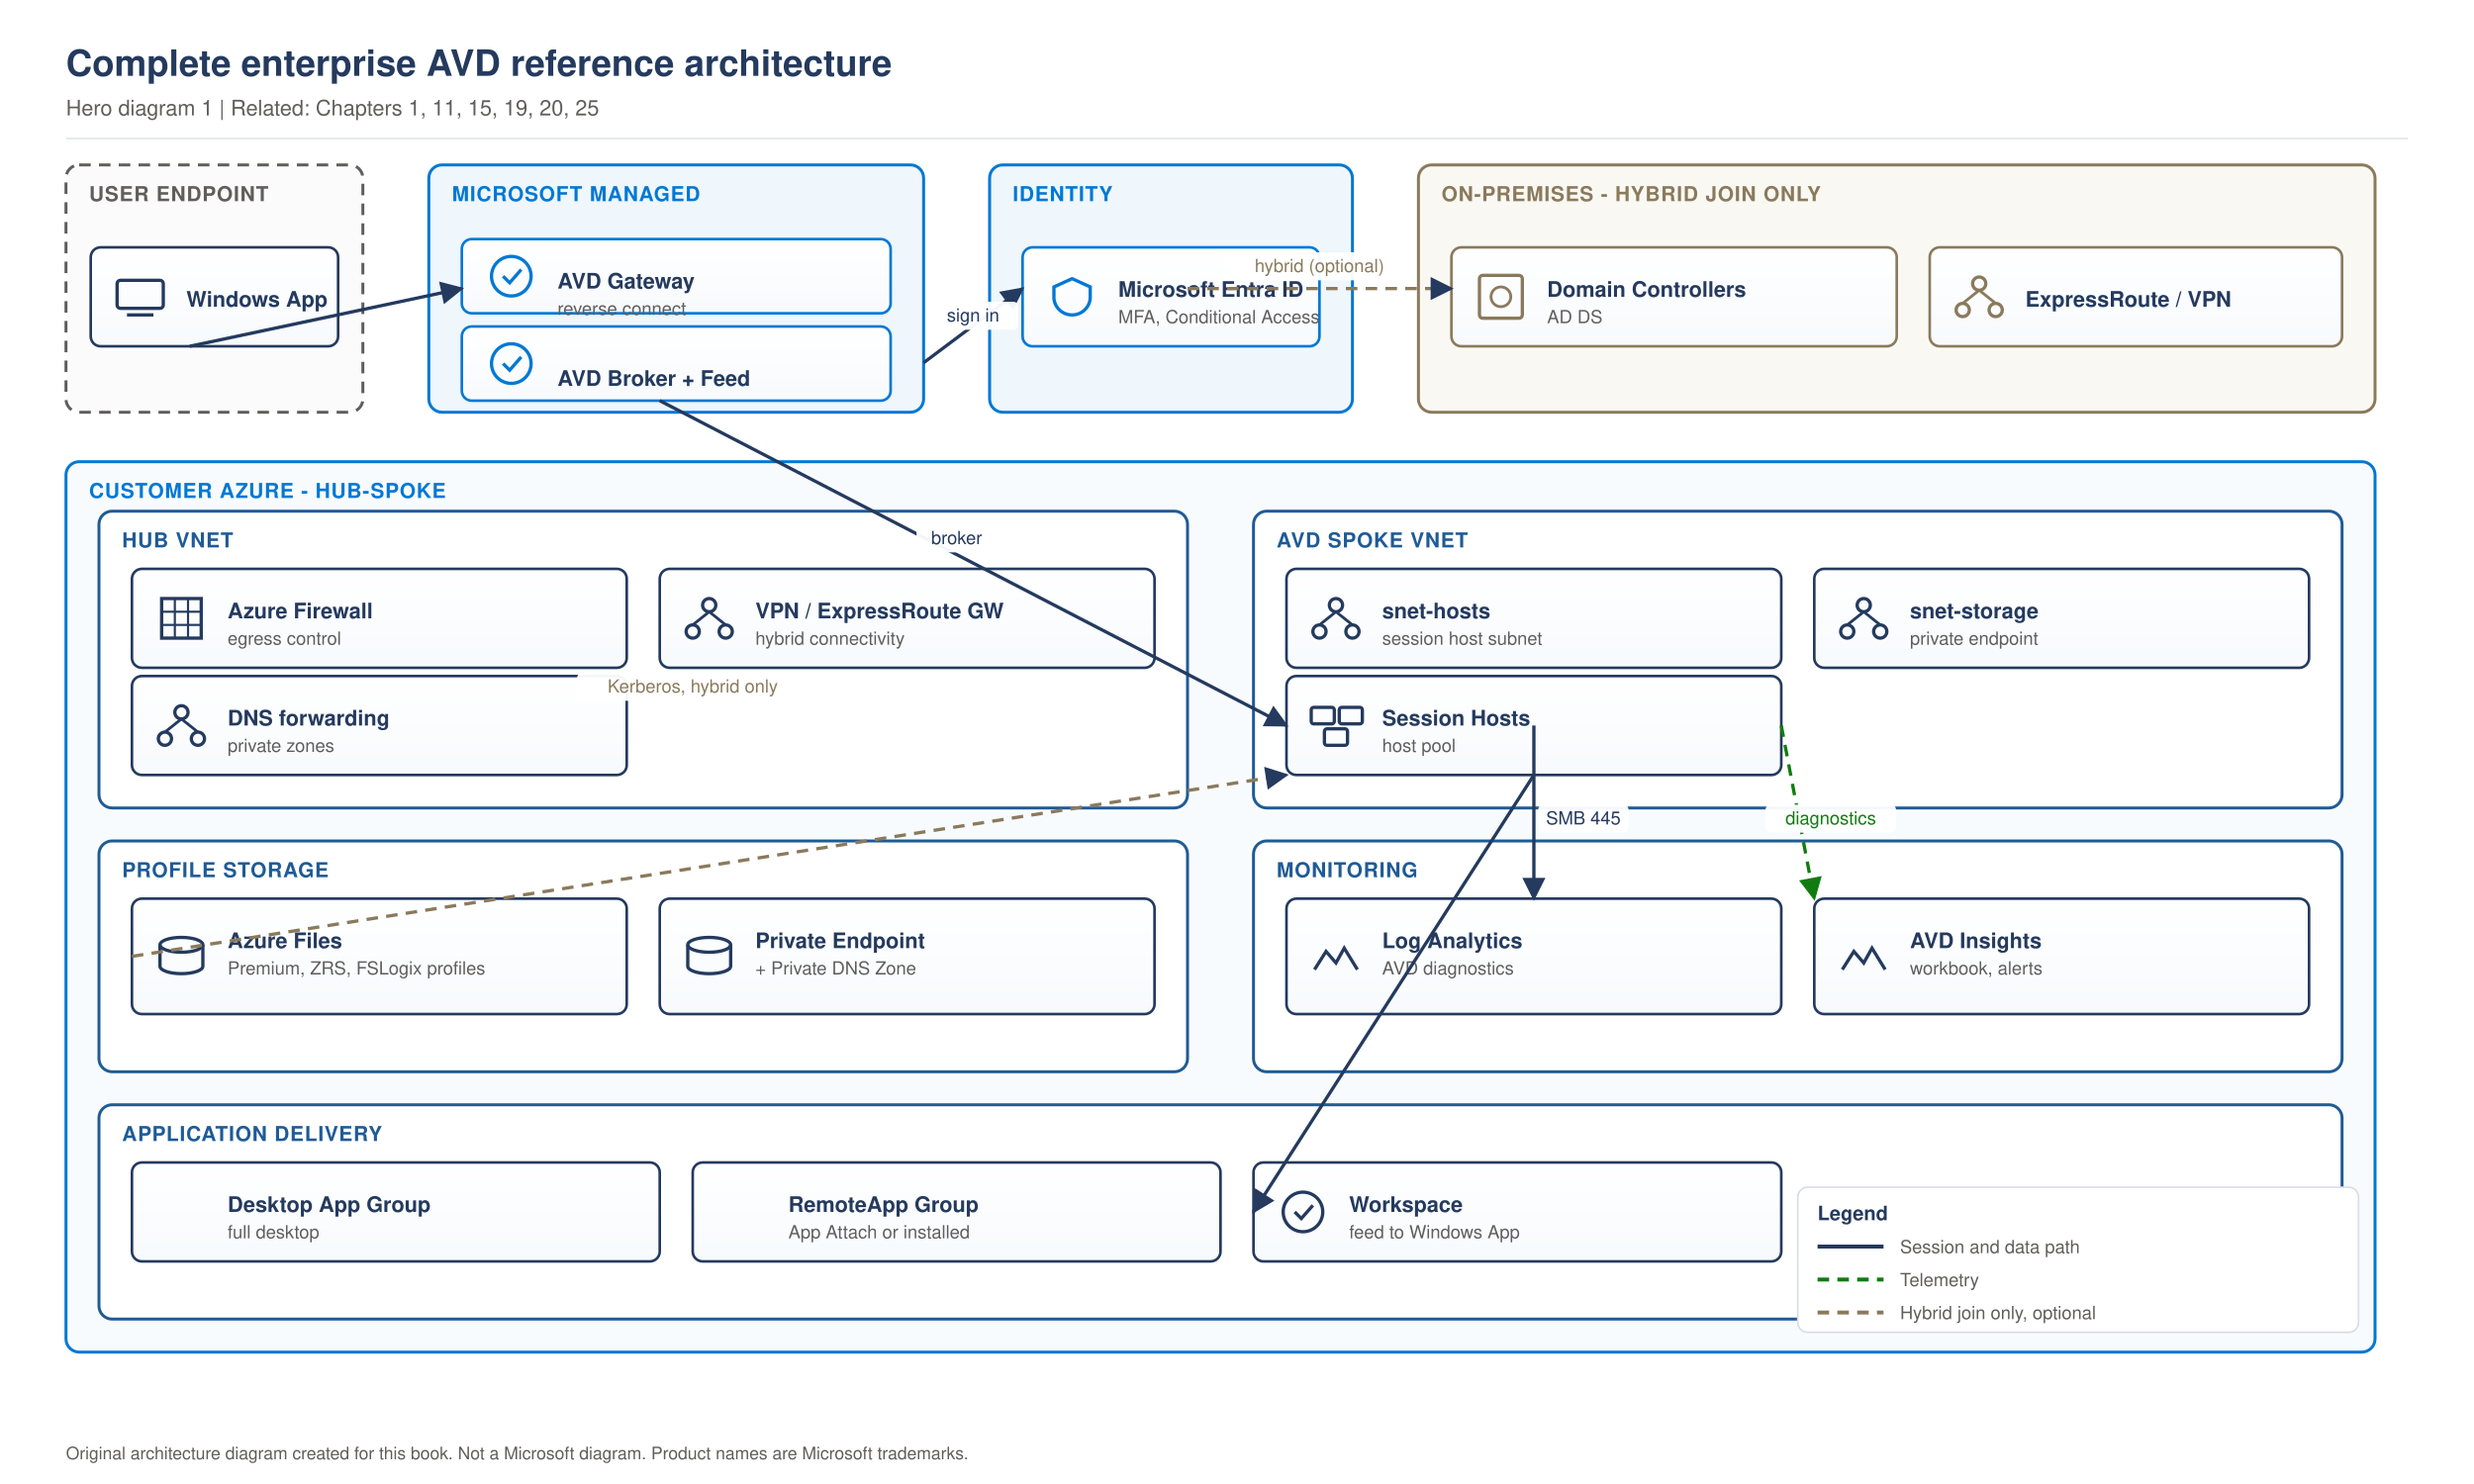
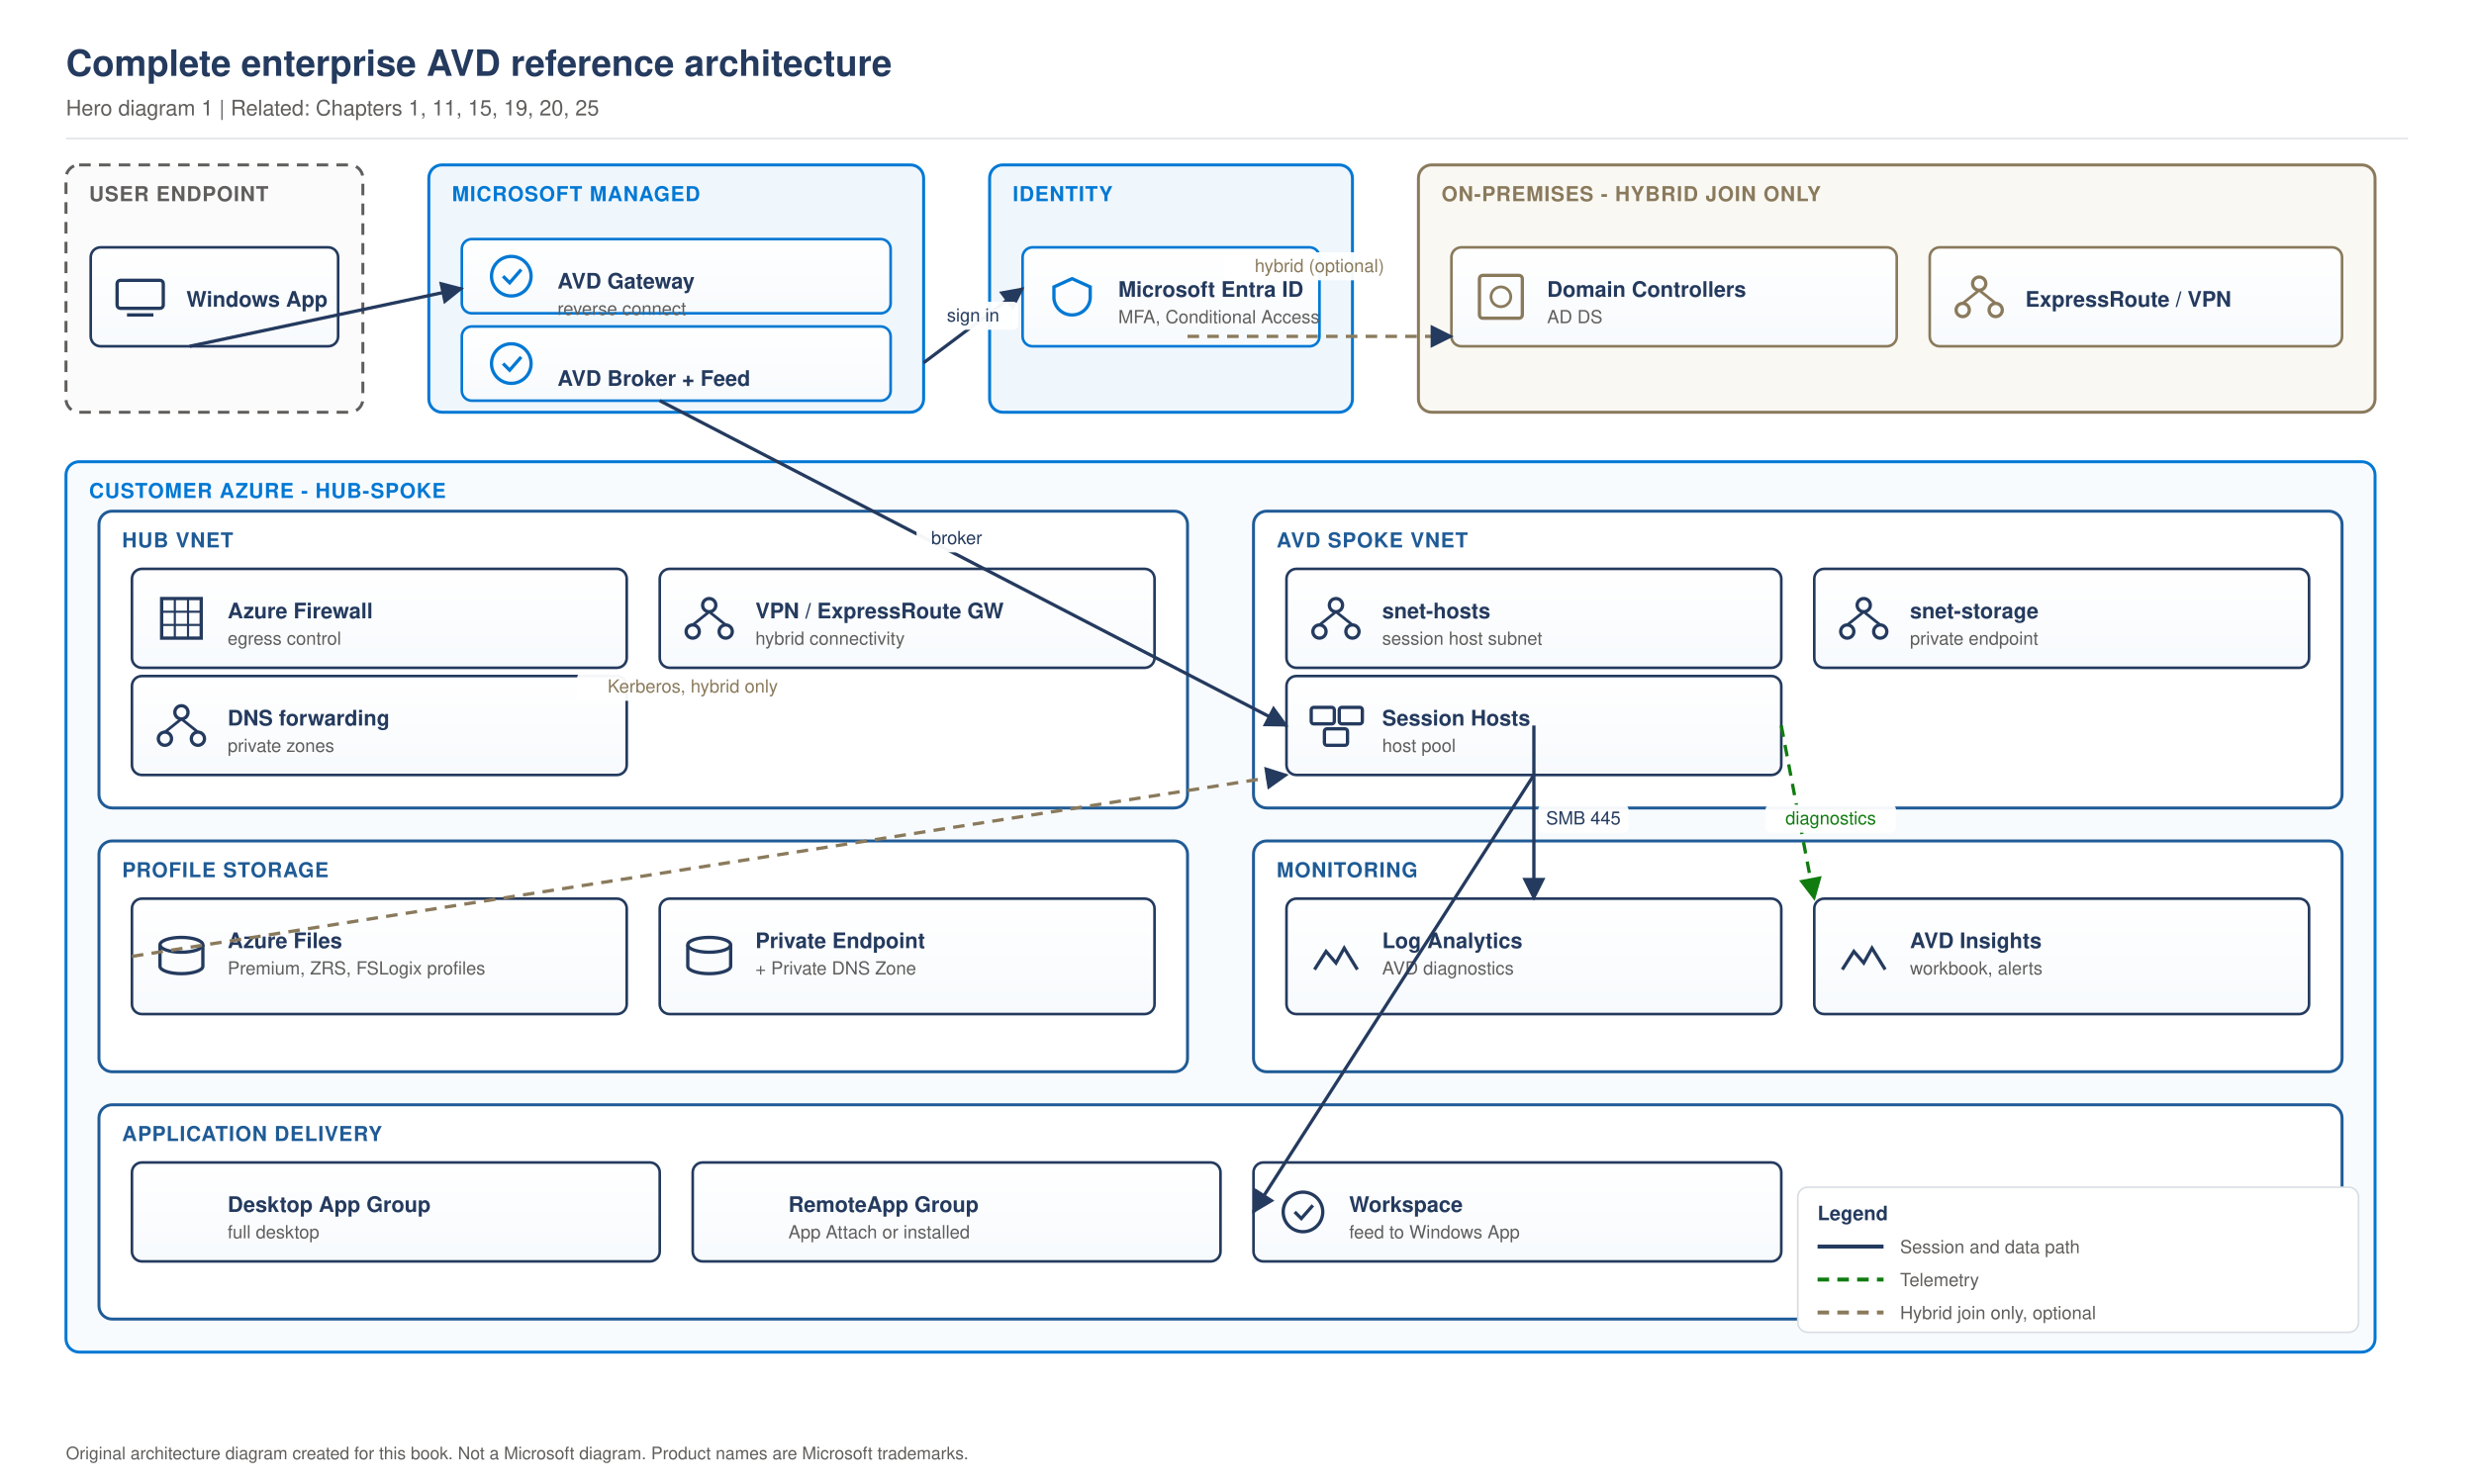
<svg xmlns="http://www.w3.org/2000/svg" width="1500" height="900" viewBox="0 0 1500 900" font-family="Segoe UI,Helvetica,Arial,sans-serif">
  <defs>
    <marker id="a" viewBox="0 0 10 10" refX="9" refY="5" markerWidth="7" markerHeight="7" orient="auto-start-reverse">
      <path d="M0,0 L10,5 L0,10 z" fill="#243A5E" />
    </marker>
    <marker id="ag" viewBox="0 0 10 10" refX="9" refY="5" markerWidth="7" markerHeight="7" orient="auto-start-reverse">
      <path d="M0,0 L10,5 L0,10 z" fill="#107C10" />
    </marker>
    <marker id="ar" viewBox="0 0 10 10" refX="9" refY="5" markerWidth="7" markerHeight="7" orient="auto-start-reverse">
      <path d="M0,0 L10,5 L0,10 z" fill="#A4262C" />
    </marker>
    <linearGradient id="tile" x1="0" y1="0" x2="0" y2="1">
      <stop offset="0" stop-color="#FFFFFF" />
      <stop offset="1" stop-color="#F7FAFD" />
    </linearGradient>
  </defs>
  <rect width="1500" height="900" fill="#FFFFFF" />
  <text x="40" y="46" font-size="22" font-weight="600" fill="#243A5E">Complete enterprise AVD reference architecture</text>
  <text x="40" y="70" font-size="13" fill="#605E5C">Hero diagram 1 | Related: Chapters 1, 11, 15, 19, 20, 25</text>
  <line x1="40" y1="84" x2="1460" y2="84" stroke="#E1E5EA" />
  <rect x="40" y="100" width="180" height="150" rx="8" fill="#FBFBFC" stroke="#605E5C" stroke-width="1.8" stroke-dasharray="7 5" />
  <text x="54" y="122" font-size="12.5" font-weight="700" fill="#605E5C" letter-spacing="0.5">USER ENDPOINT</text>
  <g>
    <rect x="55" y="150" width="150" height="60" rx="6" fill="url(#tile)" stroke="#243A5E" stroke-width="1.6" />
    <rect x="71" y="170.0" width="28" height="17" rx="2" fill="none" stroke="#243A5E" stroke-width="2" />
    <path d="M77,191.0 h16" stroke="#243A5E" stroke-width="2" />
    <text x="113" y="186" font-size="13" font-weight="600" fill="#243A5E">Windows App</text>
  </g>
  <rect x="260" y="100" width="300" height="150" rx="8" fill="#EFF6FC" stroke="#0078D4" stroke-width="1.8" />
  <text x="274" y="122" font-size="12.5" font-weight="700" fill="#0078D4" letter-spacing="0.5">MICROSOFT MANAGED</text>
  <g>
    <rect x="280" y="145" width="260" height="45" rx="6" fill="url(#tile)" stroke="#0078D4" stroke-width="1.6" />
    <circle cx="310" cy="167.5" r="12" fill="none" stroke="#0078D4" stroke-width="2" />
    <path d="M305,167.5 l4,4 l7,-8" fill="none" stroke="#0078D4" stroke-width="2" />
    <text x="338" y="175" font-size="13" font-weight="600" fill="#243A5E">AVD Gateway</text>
    <text x="338" y="191" font-size="11" fill="#605E5C">reverse connect</text>
  </g>
  <g>
    <rect x="280" y="198" width="260" height="45" rx="6" fill="url(#tile)" stroke="#0078D4" stroke-width="1.6" />
    <circle cx="310" cy="220.5" r="12" fill="none" stroke="#0078D4" stroke-width="2" />
    <path d="M305,220.5 l4,4 l7,-8" fill="none" stroke="#0078D4" stroke-width="2" />
    <text x="338" y="234" font-size="13" font-weight="600" fill="#243A5E">AVD Broker + Feed</text>
  </g>
  <rect x="600" y="100" width="220" height="150" rx="8" fill="#EFF6FC" stroke="#0078D4" stroke-width="1.8" />
  <text x="614" y="122" font-size="12.5" font-weight="700" fill="#0078D4" letter-spacing="0.5">IDENTITY</text>
  <g>
    <rect x="620" y="150" width="180" height="60" rx="6" fill="url(#tile)" stroke="#0078D4" stroke-width="1.6" />
    <path d="M650,169.0 l11,5 v7 a11,11 0 0 1 -11,10 a11,11 0 0 1 -11,-10 v-7 z" fill="none" stroke="#0078D4" stroke-width="2" />
    <text x="678" y="180" font-size="13" font-weight="600" fill="#243A5E">Microsoft Entra ID</text>
    <text x="678" y="196" font-size="11" fill="#605E5C">MFA, Conditional Access</text>
  </g>
  <rect x="860" y="100" width="580" height="150" rx="8" fill="#FAF8F3" stroke="#8A7A5C" stroke-width="1.8" />
  <text x="874" y="122" font-size="12.5" font-weight="700" fill="#8A7A5C" letter-spacing="0.5">ON-PREMISES - HYBRID JOIN ONLY</text>
  <g>
    <rect x="880" y="150" width="270" height="60" rx="6" fill="url(#tile)" stroke="#8A7A5C" stroke-width="1.6" />
    <rect x="897" y="167.0" width="26" height="26" rx="2" fill="none" stroke="#8A7A5C" stroke-width="2" />
    <circle cx="910" cy="180.0" r="6" fill="none" stroke="#8A7A5C" stroke-width="1.7" />
    <text x="938" y="180" font-size="13" font-weight="600" fill="#243A5E">Domain Controllers</text>
    <text x="938" y="196" font-size="11" fill="#605E5C">AD DS</text>
  </g>
  <g>
    <rect x="1170" y="150" width="250" height="60" rx="6" fill="url(#tile)" stroke="#8A7A5C" stroke-width="1.6" />
    <circle cx="1200" cy="172.0" r="4" fill="none" stroke="#8A7A5C" stroke-width="2" />
    <circle cx="1190" cy="188.0" r="4" fill="none" stroke="#8A7A5C" stroke-width="2" />
    <circle cx="1210" cy="188.0" r="4" fill="none" stroke="#8A7A5C" stroke-width="2" />
    <path d="M1200,176.0 L1190,184.0 M1200,176.0 L1210,184.0" stroke="#8A7A5C" stroke-width="1.7" />
    <text x="1228" y="186" font-size="13" font-weight="600" fill="#243A5E">ExpressRoute / VPN</text>
  </g>
  <rect x="40" y="280" width="1400" height="540" rx="8" fill="#F8FBFE" stroke="#0078D4" stroke-width="1.8" />
  <text x="54" y="302" font-size="12.5" font-weight="700" fill="#0078D4" letter-spacing="0.5">CUSTOMER AZURE - HUB-SPOKE</text>
  <rect x="60" y="310" width="660" height="180" rx="8" fill="#FFFFFF" stroke="#1F5B96" stroke-width="1.8" />
  <text x="74" y="332" font-size="12.5" font-weight="700" fill="#1F5B96" letter-spacing="0.5">HUB VNET</text>
  <g>
    <rect x="80" y="345" width="300" height="60" rx="6" fill="url(#tile)" stroke="#243A5E" stroke-width="1.6" />
    <rect x="98" y="363.0" width="24" height="24" fill="none" stroke="#243A5E" stroke-width="2" />
    <path d="M98,371.0 h24 M98,379.0 h24 M106,363.0 v24 M114,363.0 v24" stroke="#243A5E" stroke-width="1.3" />
    <text x="138" y="375" font-size="13" font-weight="600" fill="#243A5E">Azure Firewall</text>
    <text x="138" y="391" font-size="11" fill="#605E5C">egress control</text>
  </g>
  <g>
    <rect x="400" y="345" width="300" height="60" rx="6" fill="url(#tile)" stroke="#243A5E" stroke-width="1.6" />
    <circle cx="430" cy="367.0" r="4" fill="none" stroke="#243A5E" stroke-width="2" />
    <circle cx="420" cy="383.0" r="4" fill="none" stroke="#243A5E" stroke-width="2" />
    <circle cx="440" cy="383.0" r="4" fill="none" stroke="#243A5E" stroke-width="2" />
    <path d="M430,371.0 L420,379.0 M430,371.0 L440,379.0" stroke="#243A5E" stroke-width="1.7" />
    <text x="458" y="375" font-size="13" font-weight="600" fill="#243A5E">VPN / ExpressRoute GW</text>
    <text x="458" y="391" font-size="11" fill="#605E5C">hybrid connectivity</text>
  </g>
  <g>
    <rect x="80" y="410" width="300" height="60" rx="6" fill="url(#tile)" stroke="#243A5E" stroke-width="1.6" />
    <circle cx="110" cy="432.0" r="4" fill="none" stroke="#243A5E" stroke-width="2" />
    <circle cx="100" cy="448.0" r="4" fill="none" stroke="#243A5E" stroke-width="2" />
    <circle cx="120" cy="448.0" r="4" fill="none" stroke="#243A5E" stroke-width="2" />
    <path d="M110,436.0 L100,444.0 M110,436.0 L120,444.0" stroke="#243A5E" stroke-width="1.7" />
    <text x="138" y="440" font-size="13" font-weight="600" fill="#243A5E">DNS forwarding</text>
    <text x="138" y="456" font-size="11" fill="#605E5C">private zones</text>
  </g>
  <rect x="760" y="310" width="660" height="180" rx="8" fill="#FFFFFF" stroke="#1F5B96" stroke-width="1.8" />
  <text x="774" y="332" font-size="12.5" font-weight="700" fill="#1F5B96" letter-spacing="0.5">AVD SPOKE VNET</text>
  <g>
    <rect x="780" y="345" width="300" height="60" rx="6" fill="url(#tile)" stroke="#243A5E" stroke-width="1.6" />
    <circle cx="810" cy="367.0" r="4" fill="none" stroke="#243A5E" stroke-width="2" />
    <circle cx="800" cy="383.0" r="4" fill="none" stroke="#243A5E" stroke-width="2" />
    <circle cx="820" cy="383.0" r="4" fill="none" stroke="#243A5E" stroke-width="2" />
    <path d="M810,371.0 L800,379.0 M810,371.0 L820,379.0" stroke="#243A5E" stroke-width="1.7" />
    <text x="838" y="375" font-size="13" font-weight="600" fill="#243A5E">snet-hosts</text>
    <text x="838" y="391" font-size="11" fill="#605E5C">session host subnet</text>
  </g>
  <g>
    <rect x="1100" y="345" width="300" height="60" rx="6" fill="url(#tile)" stroke="#243A5E" stroke-width="1.6" />
    <circle cx="1130" cy="367.0" r="4" fill="none" stroke="#243A5E" stroke-width="2" />
    <circle cx="1120" cy="383.0" r="4" fill="none" stroke="#243A5E" stroke-width="2" />
    <circle cx="1140" cy="383.0" r="4" fill="none" stroke="#243A5E" stroke-width="2" />
    <path d="M1130,371.0 L1120,379.0 M1130,371.0 L1140,379.0" stroke="#243A5E" stroke-width="1.7" />
    <text x="1158" y="375" font-size="13" font-weight="600" fill="#243A5E">snet-storage</text>
    <text x="1158" y="391" font-size="11" fill="#605E5C">private endpoint</text>
  </g>
  <g>
    <rect x="780" y="410" width="300" height="60" rx="6" fill="url(#tile)" stroke="#243A5E" stroke-width="1.6" />
    <rect x="795" y="429.0" width="14" height="10" rx="1.5" fill="none" stroke="#243A5E" stroke-width="2" />
    <rect x="812" y="429.0" width="14" height="10" rx="1.5" fill="none" stroke="#243A5E" stroke-width="2" />
    <rect x="803" y="442.0" width="14" height="10" rx="1.5" fill="none" stroke="#243A5E" stroke-width="2" />
    <text x="838" y="440" font-size="13" font-weight="600" fill="#243A5E">Session Hosts</text>
    <text x="838" y="456" font-size="11" fill="#605E5C">host pool</text>
  </g>
  <rect x="60" y="510" width="660" height="140" rx="8" fill="#FFFFFF" stroke="#1F5B96" stroke-width="1.8" />
  <text x="74" y="532" font-size="12.5" font-weight="700" fill="#1F5B96" letter-spacing="0.5">PROFILE STORAGE</text>
  <g>
    <rect x="80" y="545" width="300" height="70" rx="6" fill="url(#tile)" stroke="#243A5E" stroke-width="1.6" />
    <ellipse cx="110" cy="573.0" rx="13" ry="4.5" fill="none" stroke="#243A5E" stroke-width="2" />
    <path d="M97,573.0 v13 a13,4.5 0 0 0 26,0 v-13" fill="none" stroke="#243A5E" stroke-width="2" />
    <text x="138" y="575" font-size="13" font-weight="600" fill="#243A5E">Azure Files</text>
    <text x="138" y="591" font-size="11" fill="#605E5C">Premium, ZRS, FSLogix profiles</text>
  </g>
  <g>
    <rect x="400" y="545" width="300" height="70" rx="6" fill="url(#tile)" stroke="#243A5E" stroke-width="1.6" />
    <ellipse cx="430" cy="573.0" rx="13" ry="4.5" fill="none" stroke="#243A5E" stroke-width="2" />
    <path d="M417,573.0 v13 a13,4.5 0 0 0 26,0 v-13" fill="none" stroke="#243A5E" stroke-width="2" />
    <text x="458" y="575" font-size="13" font-weight="600" fill="#243A5E">Private Endpoint</text>
    <text x="458" y="591" font-size="11" fill="#605E5C">+ Private DNS Zone</text>
  </g>
  <rect x="760" y="510" width="660" height="140" rx="8" fill="#FFFFFF" stroke="#1F5B96" stroke-width="1.8" />
  <text x="774" y="532" font-size="12.5" font-weight="700" fill="#1F5B96" letter-spacing="0.5">MONITORING</text>
  <g>
    <rect x="780" y="545" width="300" height="70" rx="6" fill="url(#tile)" stroke="#243A5E" stroke-width="1.6" />
    <path d="M797,588.0 l7,-11 l6,7 l5,-9 l8,13" fill="none" stroke="#243A5E" stroke-width="2" />
    <text x="838" y="575" font-size="13" font-weight="600" fill="#243A5E">Log Analytics</text>
    <text x="838" y="591" font-size="11" fill="#605E5C">AVD diagnostics</text>
  </g>
  <g>
    <rect x="1100" y="545" width="300" height="70" rx="6" fill="url(#tile)" stroke="#243A5E" stroke-width="1.6" />
    <path d="M1117,588.0 l7,-11 l6,7 l5,-9 l8,13" fill="none" stroke="#243A5E" stroke-width="2" />
    <text x="1158" y="575" font-size="13" font-weight="600" fill="#243A5E">AVD Insights</text>
    <text x="1158" y="591" font-size="11" fill="#605E5C">workbook, alerts</text>
  </g>
  <rect x="60" y="670" width="1360" height="130" rx="8" fill="#FFFFFF" stroke="#1F5B96" stroke-width="1.8" />
  <text x="74" y="692" font-size="12.5" font-weight="700" fill="#1F5B96" letter-spacing="0.5">APPLICATION DELIVERY</text>
  <g>
    <rect x="80" y="705" width="320" height="60" rx="6" fill="url(#tile)" stroke="#243A5E" stroke-width="1.6" />
    <text x="138" y="735" font-size="13" font-weight="600" fill="#243A5E">Desktop App Group</text>
    <text x="138" y="751" font-size="11" fill="#605E5C">full desktop</text>
  </g>
  <g>
    <rect x="420" y="705" width="320" height="60" rx="6" fill="url(#tile)" stroke="#243A5E" stroke-width="1.6" />
    <text x="478" y="735" font-size="13" font-weight="600" fill="#243A5E">RemoteApp Group</text>
    <text x="478" y="751" font-size="11" fill="#605E5C">App Attach or installed</text>
  </g>
  <g>
    <rect x="760" y="705" width="320" height="60" rx="6" fill="url(#tile)" stroke="#243A5E" stroke-width="1.6" />
    <circle cx="790" cy="735.0" r="12" fill="none" stroke="#243A5E" stroke-width="2" />
    <path d="M785,735.0 l4,4 l7,-8" fill="none" stroke="#243A5E" stroke-width="2" />
    <text x="818" y="735" font-size="13" font-weight="600" fill="#243A5E">Workspace</text>
    <text x="818" y="751" font-size="11" fill="#605E5C">feed to Windows App</text>
  </g>
  <path d="M115,210 L280,175" stroke="#243A5E" stroke-width="2" fill="none" marker-end="url(#a)" />
  <path d="M560,220 L620,175" stroke="#243A5E" stroke-width="2" fill="none" marker-end="url(#a)" />
  <rect x="562.65" y="183" width="54.7" height="17" rx="3" fill="#FFFFFF" opacity="0.95" />
  <text x="590" y="195" font-size="11" fill="#243A5E" text-anchor="middle">sign in</text>
-   <path d="M720,175 L880,175" stroke="#8A7A5C" stroke-width="2" fill="none" stroke-dasharray="7 5" marker-end="url(#a)" />
+   <path d="M720,204 L880,204" stroke="#8A7A5C" stroke-width="2" fill="none" stroke-dasharray="7 5" marker-end="url(#a)" />
  <rect x="742.15" y="153" width="115.7" height="17" rx="3" fill="#FFFFFF" opacity="0.95" />
  <text x="800" y="165" font-size="11" fill="#8A7A5C" text-anchor="middle">hybrid (optional)</text>
  <path d="M400,243 L780,440" stroke="#243A5E" stroke-width="2" fill="none" marker-end="url(#a)" />
  <rect x="555.7" y="318" width="48.6" height="17" rx="3" fill="#FFFFFF" opacity="0.95" />
  <text x="580" y="330" font-size="11" fill="#243A5E" text-anchor="middle">broker</text>
  <path d="M930,440 L930,545" stroke="#243A5E" stroke-width="2" fill="none" marker-end="url(#a)" />
  <rect x="932.65" y="488" width="54.7" height="17" rx="3" fill="#FFFFFF" opacity="0.95" />
  <text x="960" y="500" font-size="11" fill="#243A5E" text-anchor="middle">SMB 445</text>
  <path d="M80,580 L780,470" stroke="#8A7A5C" stroke-width="2" fill="none" stroke-dasharray="7 5" marker-end="url(#a)" />
  <rect x="349.95" y="408" width="140.1" height="17" rx="3" fill="#FFFFFF" opacity="0.95" />
  <text x="420" y="420" font-size="11" fill="#8A7A5C" text-anchor="middle">Kerberos, hybrid only</text>
  <path d="M1080,440 L1100,545" stroke="#107C10" stroke-width="2" fill="none" stroke-dasharray="7 5" marker-end="url(#ag)" />
  <rect x="1070.45" y="488" width="79.1" height="17" rx="3" fill="#FFFFFF" opacity="0.95" />
  <text x="1110" y="500" font-size="11" fill="#107C10" text-anchor="middle">diagnostics</text>
  <path d="M930,470 L760,735" stroke="#243A5E" stroke-width="2" fill="none" marker-end="url(#a)" />
  <rect x="1090" y="720" width="340" height="88" rx="6" fill="#FFFFFF" stroke="#D8DDE3" />
  <text x="1102" y="740" font-size="12" font-weight="700" fill="#243A5E">Legend</text>
  <path d="M1102,756 L1142,756" stroke="#243A5E" stroke-width="2.4" />
  <text x="1152" y="760" font-size="11" fill="#605E5C">Session and data path</text>
  <path d="M1102,776 L1142,776" stroke="#107C10" stroke-width="2.4" stroke-dasharray="7 5" />
  <text x="1152" y="780" font-size="11" fill="#605E5C">Telemetry</text>
  <path d="M1102,796 L1142,796" stroke="#8A7A5C" stroke-width="2.4" stroke-dasharray="7 5" />
  <text x="1152" y="800" font-size="11" fill="#605E5C">Hybrid join only, optional</text>
  <text x="40" y="885" font-size="10.5" fill="#605E5C">Original architecture diagram created for this book. Not a Microsoft diagram. Product names are Microsoft trademarks.</text>
</svg>
